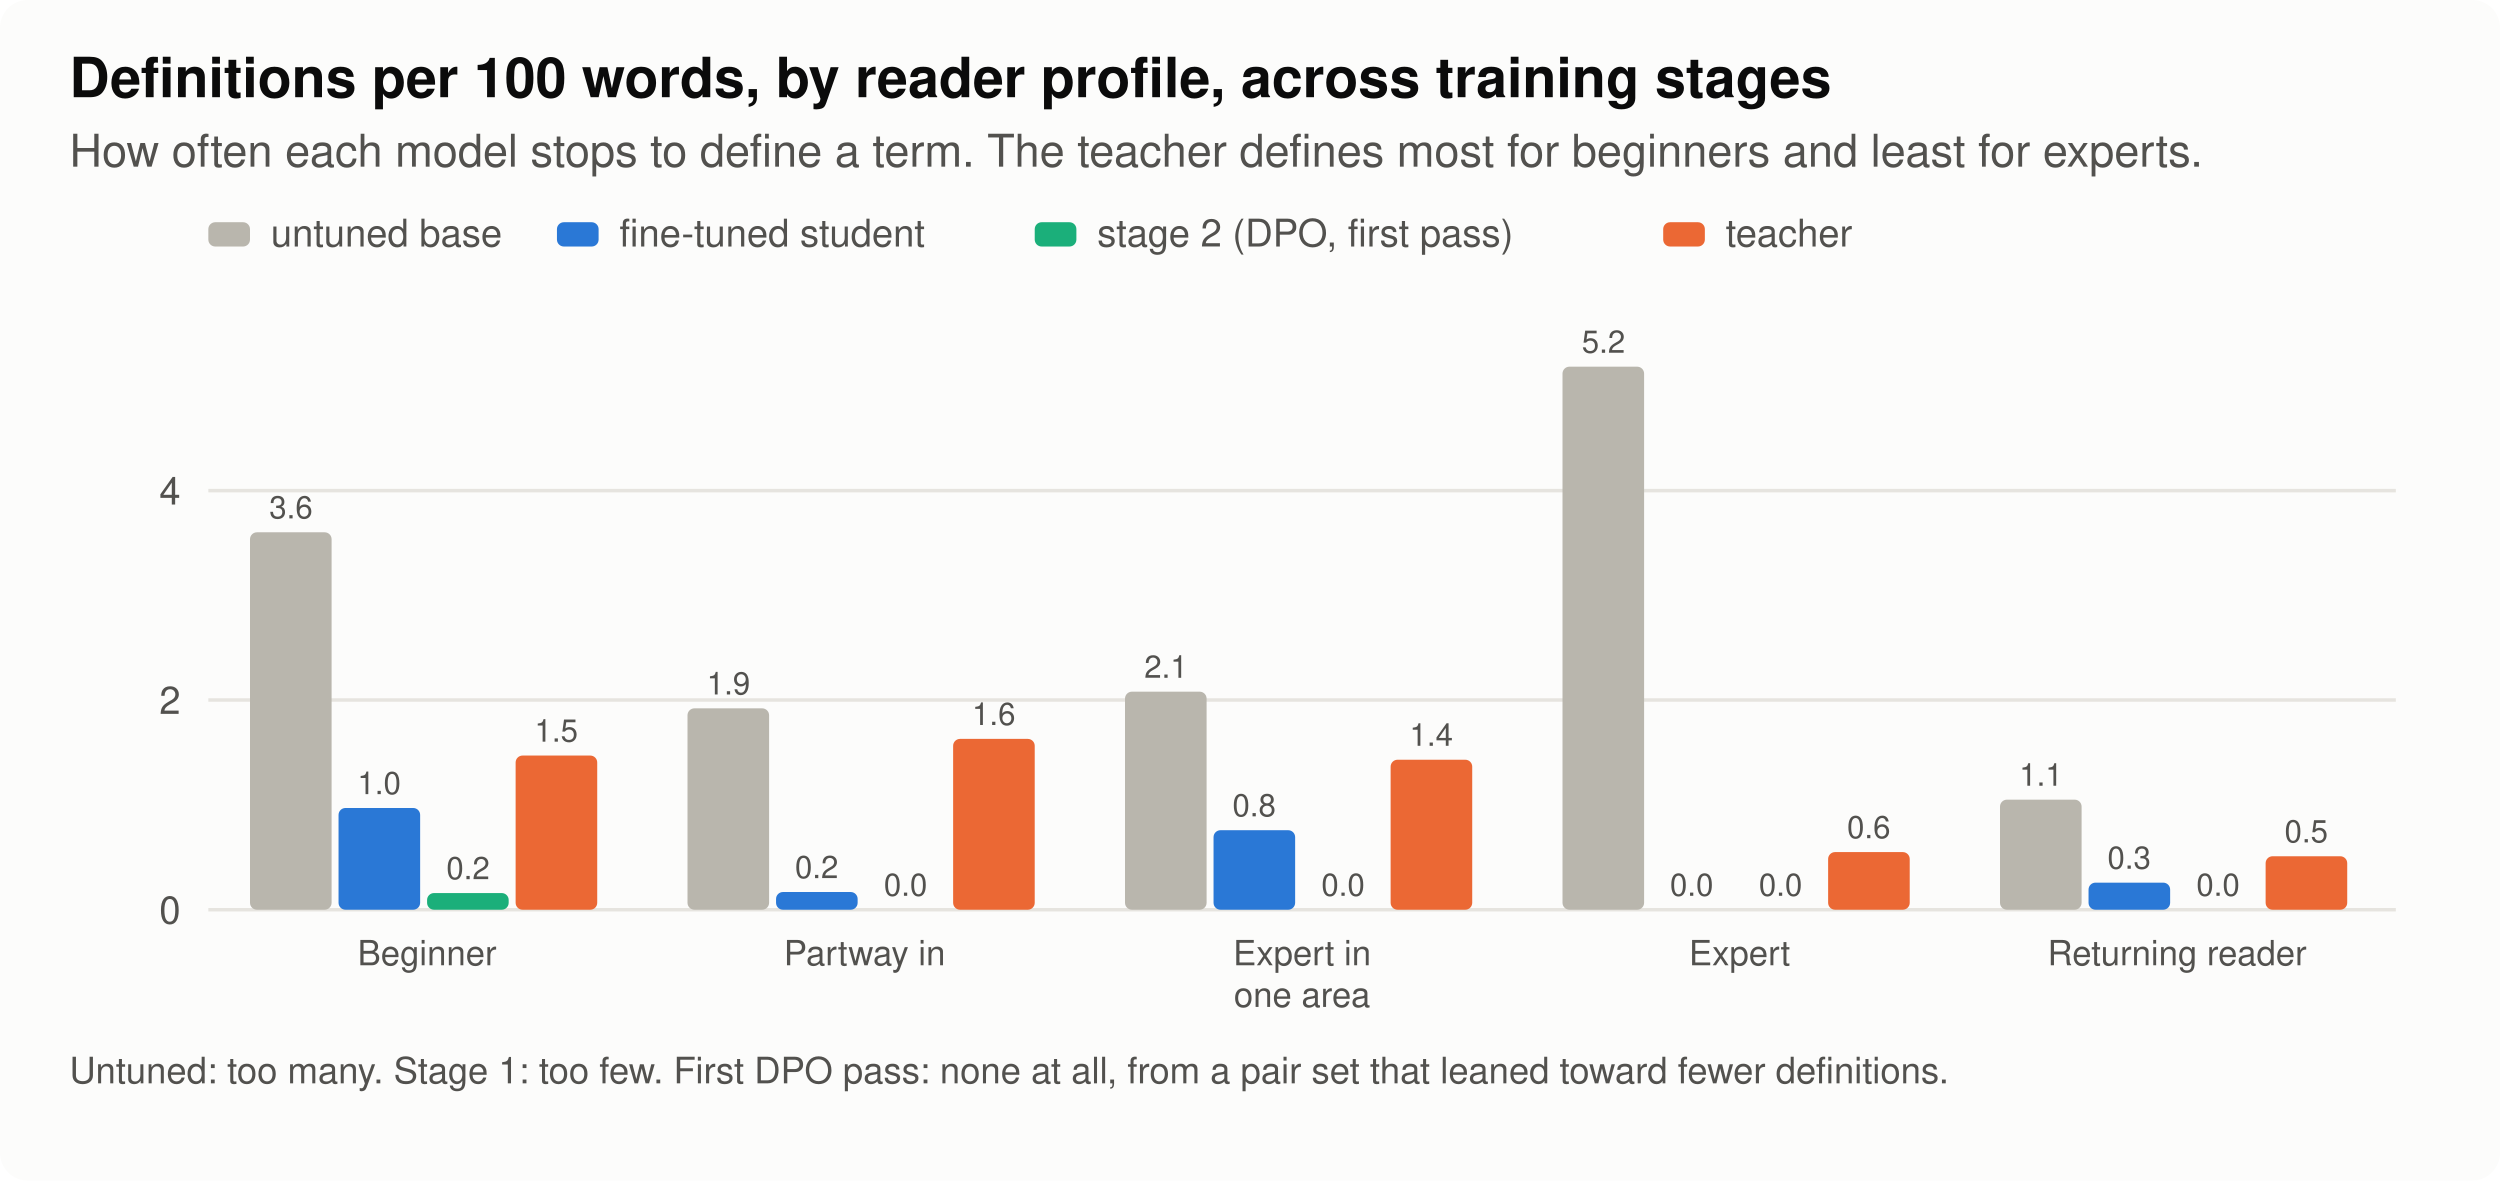
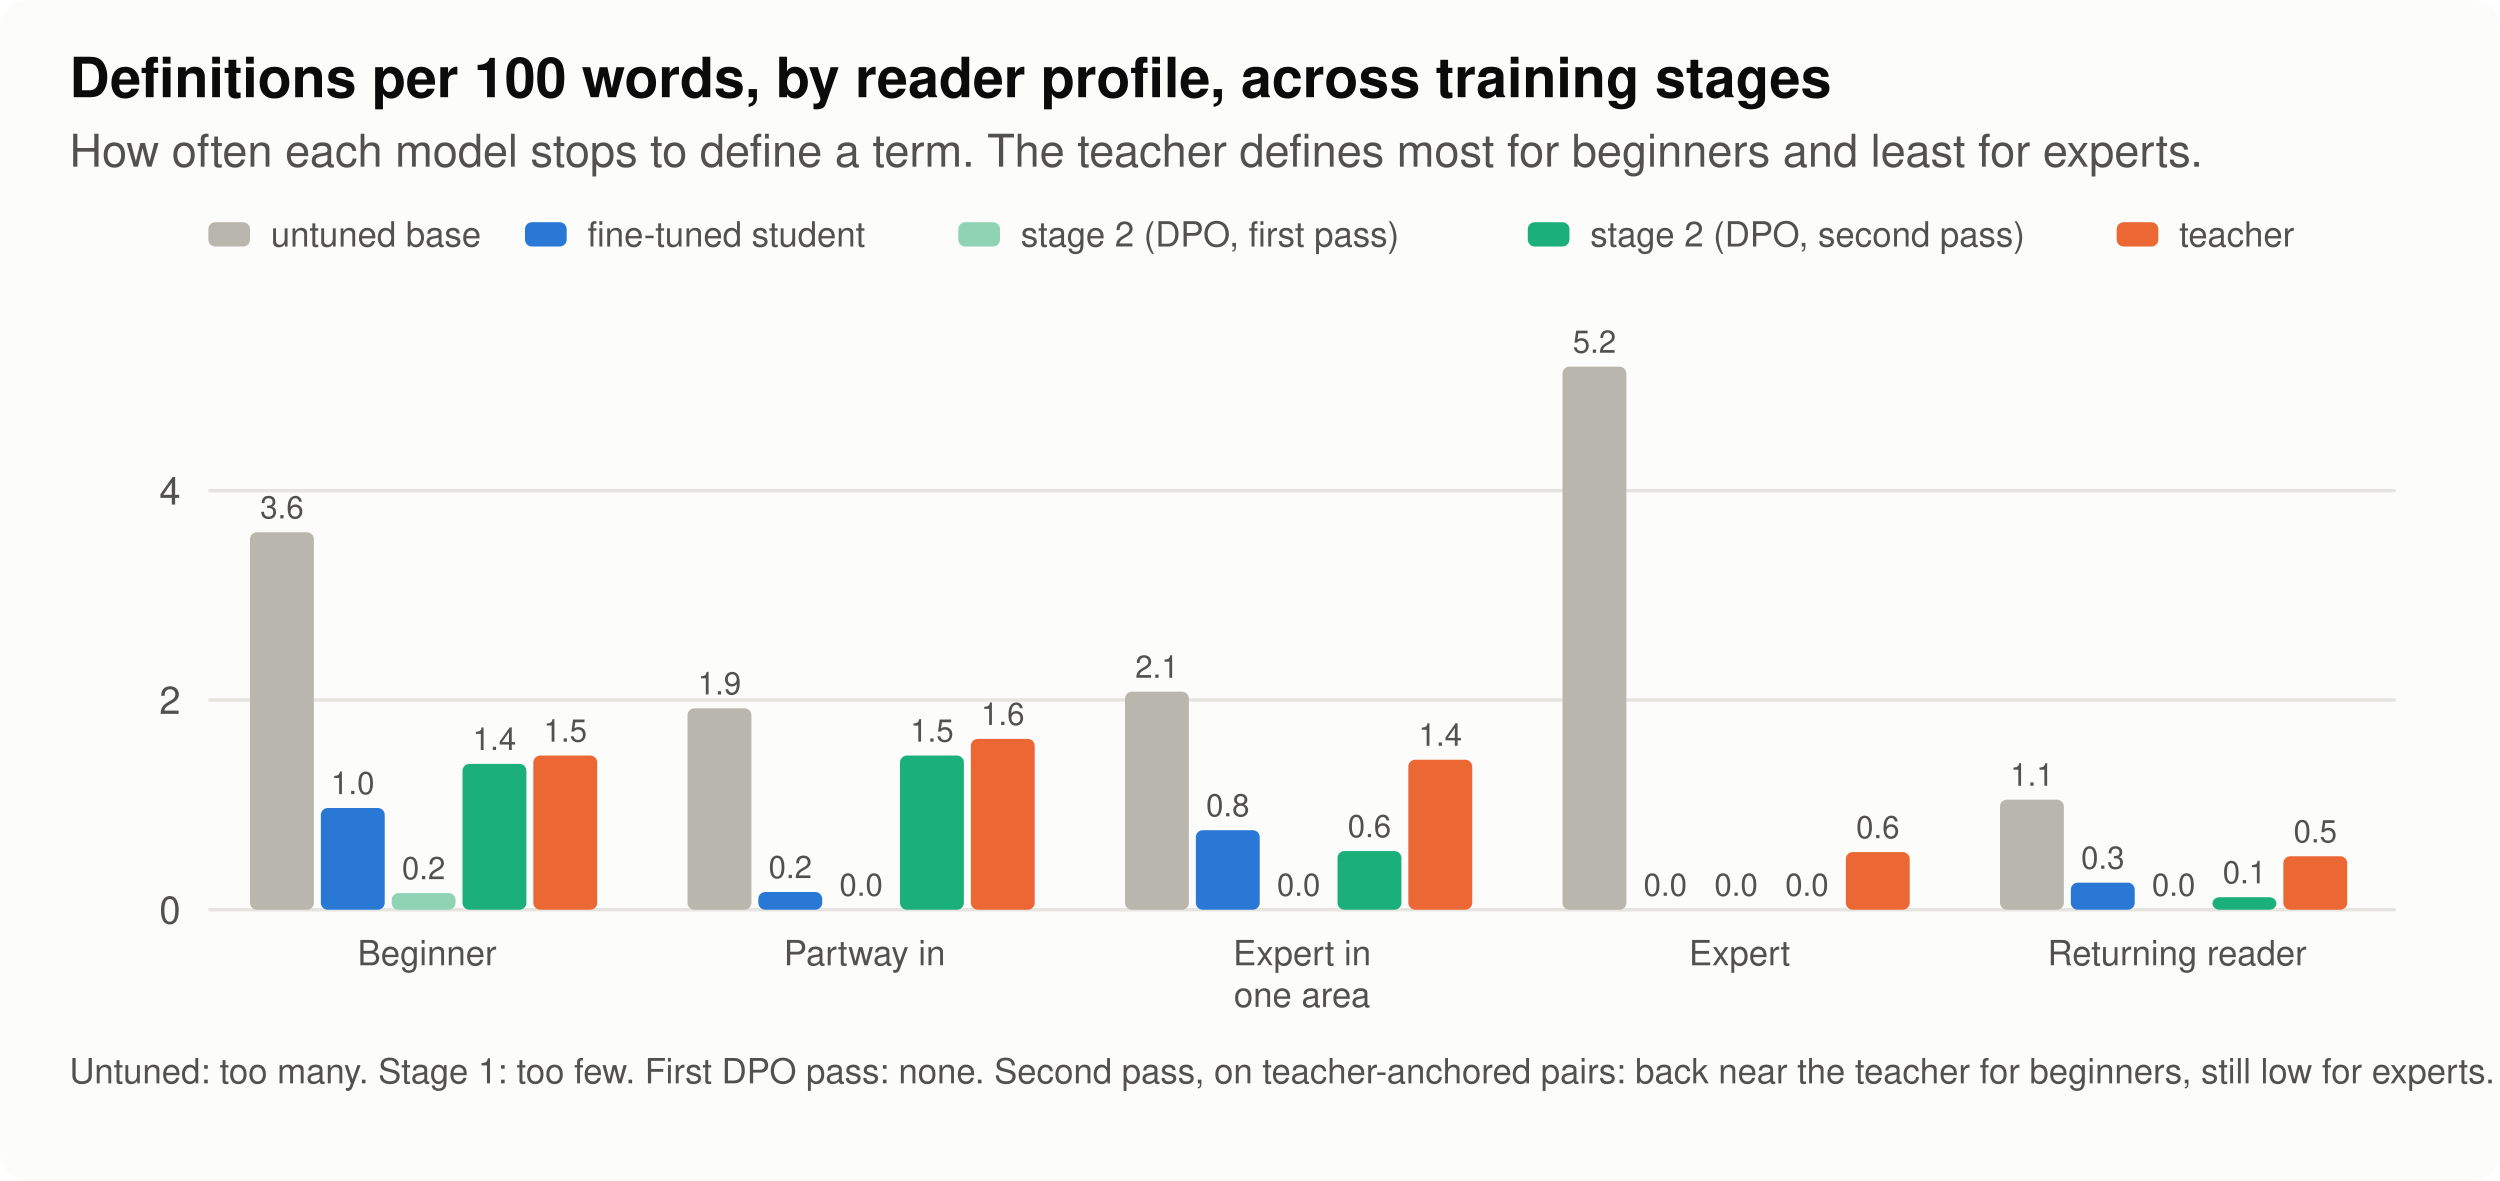
<svg xmlns="http://www.w3.org/2000/svg" width="720" height="340" viewBox="0 0 720 340" role="img" aria-labelledby="t d" font-family="-apple-system, 'Segoe UI', Helvetica, Arial, sans-serif" font-size="13">
  <rect width="720" height="340" fill="#fcfcfb" rx="8" />
  <text x="20.0" y="28.0" font-size="16" fill="#0b0b0b" text-anchor="start" font-weight="600">Definitions per 100 words, by reader profile, across training stages</text>
  <text x="20.0" y="48.0" font-size="13" fill="#52514e" text-anchor="start" font-weight="normal">How often each model stops to define a term. The teacher defines most for beginners and least for experts.</text>
  <line x1="60" x2="690" y1="262.0" y2="262.0" stroke="#e6e4df" />
  <text x="52.0" y="266.0" font-size="11" fill="#52514e" text-anchor="end" font-weight="normal">0</text>
  <line x1="60" x2="690" y1="201.6" y2="201.6" stroke="#e6e4df" />
  <text x="52.0" y="205.6" font-size="11" fill="#52514e" text-anchor="end" font-weight="normal">2</text>
  <line x1="60" x2="690" y1="141.3" y2="141.3" stroke="#e6e4df" />
  <text x="52.0" y="145.3" font-size="11" fill="#52514e" text-anchor="end" font-weight="normal">4</text>
-   <rect x="72.0" y="153.3" width="23.5" height="108.7" rx="2" fill="#b9b6ad" />
-   <text x="83.8" y="149.3" font-size="9" fill="#52514e" text-anchor="middle" font-weight="normal">3.6</text>
-   <rect x="97.5" y="232.7" width="23.5" height="29.3" rx="2" fill="#2a78d6" />
-   <text x="109.2" y="228.7" font-size="9" fill="#52514e" text-anchor="middle" font-weight="normal">1.0</text>
-   <rect x="123.0" y="257.2" width="23.5" height="4.8" rx="2" fill="#1baf7a" />
-   <text x="134.8" y="253.2" font-size="9" fill="#52514e" text-anchor="middle" font-weight="normal">0.2</text>
-   <rect x="148.5" y="217.6" width="23.5" height="44.4" rx="2" fill="#eb6834" />
-   <text x="160.2" y="213.6" font-size="9" fill="#52514e" text-anchor="middle" font-weight="normal">1.5</text>
+   <rect x="72.0" y="153.3" width="18.4" height="108.7" rx="2" fill="#b9b6ad" />
+   <text x="81.2" y="149.3" font-size="9" fill="#52514e" text-anchor="middle" font-weight="normal">3.6</text>
+   <rect x="92.4" y="232.7" width="18.4" height="29.3" rx="2" fill="#2a78d6" />
+   <text x="101.6" y="228.7" font-size="9" fill="#52514e" text-anchor="middle" font-weight="normal">1.0</text>
+   <rect x="112.8" y="257.2" width="18.4" height="4.8" rx="2" fill="#8fd3b4" />
+   <text x="122.0" y="253.2" font-size="9" fill="#52514e" text-anchor="middle" font-weight="normal">0.2</text>
+   <rect x="133.2" y="220.0" width="18.4" height="42.0" rx="2" fill="#1baf7a" />
+   <text x="142.4" y="216.0" font-size="9" fill="#52514e" text-anchor="middle" font-weight="normal">1.4</text>
+   <rect x="153.6" y="217.6" width="18.4" height="44.4" rx="2" fill="#eb6834" />
+   <text x="162.8" y="213.6" font-size="9" fill="#52514e" text-anchor="middle" font-weight="normal">1.5</text>
  <text x="123.0" y="278.0" font-size="10" fill="#52514e" text-anchor="middle" font-weight="normal">Beginner</text>
-   <rect x="198.0" y="204.0" width="23.5" height="58.0" rx="2" fill="#b9b6ad" />
-   <text x="209.8" y="200.0" font-size="9" fill="#52514e" text-anchor="middle" font-weight="normal">1.9</text>
-   <rect x="223.5" y="256.9" width="23.5" height="5.1" rx="2" fill="#2a78d6" />
-   <text x="235.2" y="252.9" font-size="9" fill="#52514e" text-anchor="middle" font-weight="normal">0.2</text>
-   <rect x="249.0" y="262.0" width="23.5" height="0.0" rx="2" fill="#1baf7a" />
-   <text x="260.8" y="258.0" font-size="9" fill="#52514e" text-anchor="middle" font-weight="normal">0.0</text>
-   <rect x="274.5" y="212.8" width="23.5" height="49.2" rx="2" fill="#eb6834" />
-   <text x="286.2" y="208.8" font-size="9" fill="#52514e" text-anchor="middle" font-weight="normal">1.6</text>
+   <rect x="198.0" y="204.0" width="18.4" height="58.0" rx="2" fill="#b9b6ad" />
+   <text x="207.2" y="200.0" font-size="9" fill="#52514e" text-anchor="middle" font-weight="normal">1.9</text>
+   <rect x="218.4" y="256.9" width="18.4" height="5.1" rx="2" fill="#2a78d6" />
+   <text x="227.6" y="252.9" font-size="9" fill="#52514e" text-anchor="middle" font-weight="normal">0.2</text>
+   <rect x="238.8" y="262.0" width="18.4" height="0.0" rx="2" fill="#8fd3b4" />
+   <text x="248.0" y="258.0" font-size="9" fill="#52514e" text-anchor="middle" font-weight="normal">0.0</text>
+   <rect x="259.2" y="217.6" width="18.4" height="44.4" rx="2" fill="#1baf7a" />
+   <text x="268.4" y="213.6" font-size="9" fill="#52514e" text-anchor="middle" font-weight="normal">1.5</text>
+   <rect x="279.6" y="212.8" width="18.4" height="49.2" rx="2" fill="#eb6834" />
+   <text x="288.8" y="208.8" font-size="9" fill="#52514e" text-anchor="middle" font-weight="normal">1.6</text>
  <text x="249.0" y="278.0" font-size="10" fill="#52514e" text-anchor="middle" font-weight="normal">Partway in</text>
-   <rect x="324.0" y="199.2" width="23.5" height="62.8" rx="2" fill="#b9b6ad" />
-   <text x="335.8" y="195.2" font-size="9" fill="#52514e" text-anchor="middle" font-weight="normal">2.1</text>
-   <rect x="349.5" y="239.1" width="23.5" height="22.9" rx="2" fill="#2a78d6" />
-   <text x="361.2" y="235.1" font-size="9" fill="#52514e" text-anchor="middle" font-weight="normal">0.8</text>
-   <rect x="375.0" y="262.0" width="23.5" height="0.0" rx="2" fill="#1baf7a" />
-   <text x="386.8" y="258.0" font-size="9" fill="#52514e" text-anchor="middle" font-weight="normal">0.0</text>
-   <rect x="400.5" y="218.8" width="23.5" height="43.2" rx="2" fill="#eb6834" />
-   <text x="412.2" y="214.8" font-size="9" fill="#52514e" text-anchor="middle" font-weight="normal">1.4</text>
+   <rect x="324.0" y="199.2" width="18.4" height="62.8" rx="2" fill="#b9b6ad" />
+   <text x="333.2" y="195.2" font-size="9" fill="#52514e" text-anchor="middle" font-weight="normal">2.1</text>
+   <rect x="344.4" y="239.1" width="18.4" height="22.9" rx="2" fill="#2a78d6" />
+   <text x="353.6" y="235.1" font-size="9" fill="#52514e" text-anchor="middle" font-weight="normal">0.8</text>
+   <rect x="364.8" y="262.0" width="18.4" height="0.0" rx="2" fill="#8fd3b4" />
+   <text x="374.0" y="258.0" font-size="9" fill="#52514e" text-anchor="middle" font-weight="normal">0.0</text>
+   <rect x="385.2" y="245.1" width="18.4" height="16.9" rx="2" fill="#1baf7a" />
+   <text x="394.4" y="241.1" font-size="9" fill="#52514e" text-anchor="middle" font-weight="normal">0.6</text>
+   <rect x="405.6" y="218.8" width="18.4" height="43.2" rx="2" fill="#eb6834" />
+   <text x="414.8" y="214.8" font-size="9" fill="#52514e" text-anchor="middle" font-weight="normal">1.4</text>
  <text x="375.0" y="278.0" font-size="10" fill="#52514e" text-anchor="middle" font-weight="normal">Expert in</text>
  <text x="375.0" y="290.0" font-size="10" fill="#52514e" text-anchor="middle" font-weight="normal">one area</text>
-   <rect x="450.0" y="105.6" width="23.5" height="156.4" rx="2" fill="#b9b6ad" />
-   <text x="461.8" y="101.6" font-size="9" fill="#52514e" text-anchor="middle" font-weight="normal">5.2</text>
-   <rect x="475.5" y="262.0" width="23.5" height="0.0" rx="2" fill="#2a78d6" />
-   <text x="487.2" y="258.0" font-size="9" fill="#52514e" text-anchor="middle" font-weight="normal">0.0</text>
-   <rect x="501.0" y="262.0" width="23.5" height="0.0" rx="2" fill="#1baf7a" />
-   <text x="512.8" y="258.0" font-size="9" fill="#52514e" text-anchor="middle" font-weight="normal">0.0</text>
-   <rect x="526.5" y="245.4" width="23.5" height="16.6" rx="2" fill="#eb6834" />
-   <text x="538.2" y="241.4" font-size="9" fill="#52514e" text-anchor="middle" font-weight="normal">0.6</text>
+   <rect x="450.0" y="105.6" width="18.4" height="156.4" rx="2" fill="#b9b6ad" />
+   <text x="459.2" y="101.6" font-size="9" fill="#52514e" text-anchor="middle" font-weight="normal">5.2</text>
+   <rect x="470.4" y="262.0" width="18.4" height="0.0" rx="2" fill="#2a78d6" />
+   <text x="479.6" y="258.0" font-size="9" fill="#52514e" text-anchor="middle" font-weight="normal">0.0</text>
+   <rect x="490.8" y="262.0" width="18.4" height="0.0" rx="2" fill="#8fd3b4" />
+   <text x="500.0" y="258.0" font-size="9" fill="#52514e" text-anchor="middle" font-weight="normal">0.0</text>
+   <rect x="511.2" y="262.0" width="18.4" height="0.0" rx="2" fill="#1baf7a" />
+   <text x="520.4" y="258.0" font-size="9" fill="#52514e" text-anchor="middle" font-weight="normal">0.0</text>
+   <rect x="531.6" y="245.4" width="18.4" height="16.6" rx="2" fill="#eb6834" />
+   <text x="540.8" y="241.4" font-size="9" fill="#52514e" text-anchor="middle" font-weight="normal">0.6</text>
  <text x="501.0" y="278.0" font-size="10" fill="#52514e" text-anchor="middle" font-weight="normal">Expert</text>
-   <rect x="576.0" y="230.3" width="23.5" height="31.7" rx="2" fill="#b9b6ad" />
-   <text x="587.8" y="226.3" font-size="9" fill="#52514e" text-anchor="middle" font-weight="normal">1.1</text>
-   <rect x="601.5" y="254.2" width="23.5" height="7.8" rx="2" fill="#2a78d6" />
-   <text x="613.2" y="250.2" font-size="9" fill="#52514e" text-anchor="middle" font-weight="normal">0.3</text>
-   <rect x="627.0" y="262.0" width="23.5" height="0.0" rx="2" fill="#1baf7a" />
-   <text x="638.8" y="258.0" font-size="9" fill="#52514e" text-anchor="middle" font-weight="normal">0.0</text>
-   <rect x="652.5" y="246.6" width="23.5" height="15.4" rx="2" fill="#eb6834" />
-   <text x="664.2" y="242.6" font-size="9" fill="#52514e" text-anchor="middle" font-weight="normal">0.5</text>
+   <rect x="576.0" y="230.3" width="18.4" height="31.7" rx="2" fill="#b9b6ad" />
+   <text x="585.2" y="226.3" font-size="9" fill="#52514e" text-anchor="middle" font-weight="normal">1.1</text>
+   <rect x="596.4" y="254.2" width="18.4" height="7.8" rx="2" fill="#2a78d6" />
+   <text x="605.6" y="250.2" font-size="9" fill="#52514e" text-anchor="middle" font-weight="normal">0.3</text>
+   <rect x="616.8" y="262.0" width="18.4" height="0.0" rx="2" fill="#8fd3b4" />
+   <text x="626.0" y="258.0" font-size="9" fill="#52514e" text-anchor="middle" font-weight="normal">0.0</text>
+   <rect x="637.2" y="258.4" width="18.4" height="3.6" rx="2" fill="#1baf7a" />
+   <text x="646.4" y="254.4" font-size="9" fill="#52514e" text-anchor="middle" font-weight="normal">0.1</text>
+   <rect x="657.6" y="246.6" width="18.4" height="15.4" rx="2" fill="#eb6834" />
+   <text x="666.8" y="242.6" font-size="9" fill="#52514e" text-anchor="middle" font-weight="normal">0.5</text>
  <text x="627.0" y="278.0" font-size="10" fill="#52514e" text-anchor="middle" font-weight="normal">Returning reader</text>
  <rect x="60" y="64" width="12" height="7" rx="2" fill="#b9b6ad" />
-   <text x="78.0" y="71.0" font-size="11" fill="#52514e" text-anchor="start" font-weight="normal">untuned base</text>
-   <rect x="160.4" y="64" width="12" height="7" rx="2" fill="#2a78d6" />
-   <text x="178.4" y="71.0" font-size="11" fill="#52514e" text-anchor="start" font-weight="normal">fine-tuned student</text>
-   <rect x="298.0" y="64" width="12" height="7" rx="2" fill="#1baf7a" />
-   <text x="316.0" y="71.0" font-size="11" fill="#52514e" text-anchor="start" font-weight="normal">stage 2 (DPO, first pass)</text>
-   <rect x="479.0" y="64" width="12" height="7" rx="2" fill="#eb6834" />
-   <text x="497.0" y="71.0" font-size="11" fill="#52514e" text-anchor="start" font-weight="normal">teacher</text>
-   <text x="20.0" y="312.0" font-size="10.5" fill="#52514e" text-anchor="start" font-weight="normal">Untuned: too many. Stage 1: too few. First DPO pass: none at all, from a pair set that leaned toward fewer definitions.</text>
+   <text x="78.0" y="71.0" font-size="10" fill="#52514e" text-anchor="start" font-weight="normal">untuned base</text>
+   <rect x="151.2" y="64" width="12" height="7" rx="2" fill="#2a78d6" />
+   <text x="169.2" y="71.0" font-size="10" fill="#52514e" text-anchor="start" font-weight="normal">fine-tuned student</text>
+   <rect x="276.0" y="64" width="12" height="7" rx="2" fill="#8fd3b4" />
+   <text x="294.0" y="71.0" font-size="10" fill="#52514e" text-anchor="start" font-weight="normal">stage 2 (DPO, first pass)</text>
+   <rect x="440.0" y="64" width="12" height="7" rx="2" fill="#1baf7a" />
+   <text x="458.0" y="71.0" font-size="10" fill="#52514e" text-anchor="start" font-weight="normal">stage 2 (DPO, second pass)</text>
+   <rect x="609.6" y="64" width="12" height="7" rx="2" fill="#eb6834" />
+   <text x="627.6" y="71.0" font-size="10" fill="#52514e" text-anchor="start" font-weight="normal">teacher</text>
+   <text x="20.0" y="312.0" font-size="10" fill="#52514e" text-anchor="start" font-weight="normal">Untuned: too many. Stage 1: too few. First DPO pass: none. Second pass, on teacher-anchored pairs: back near the teacher for beginners, still low for experts.</text>
</svg>
